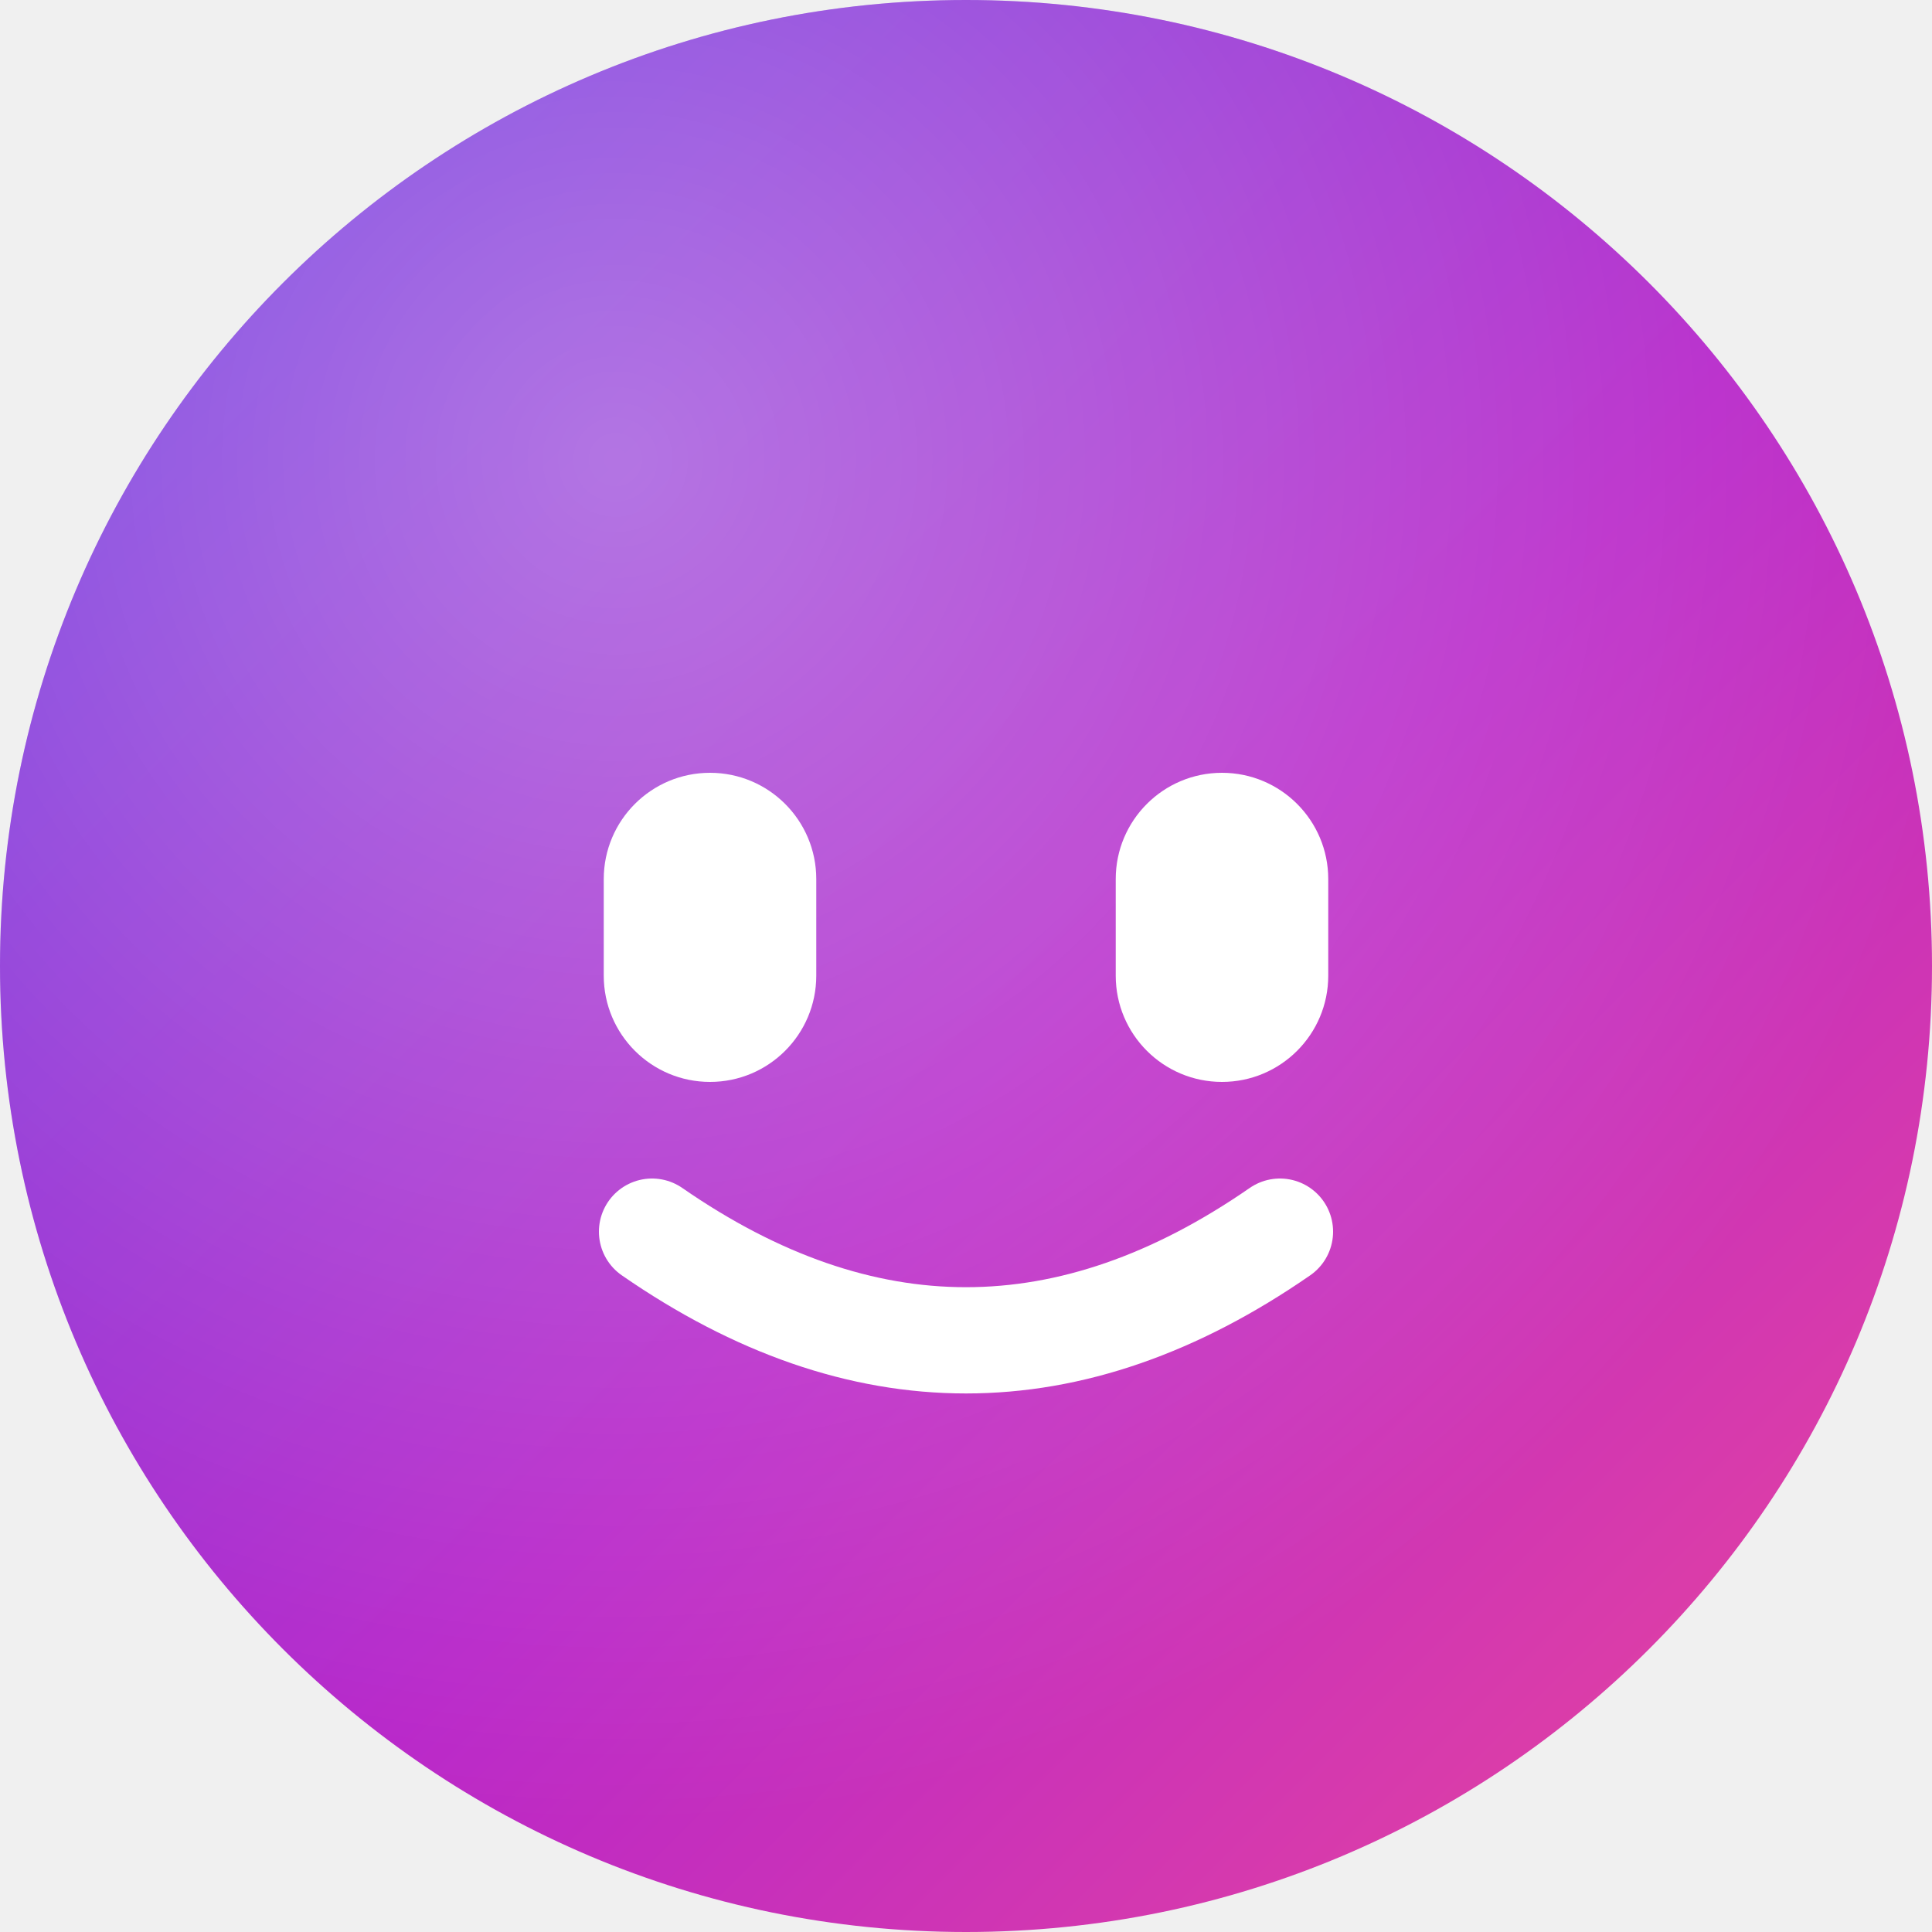
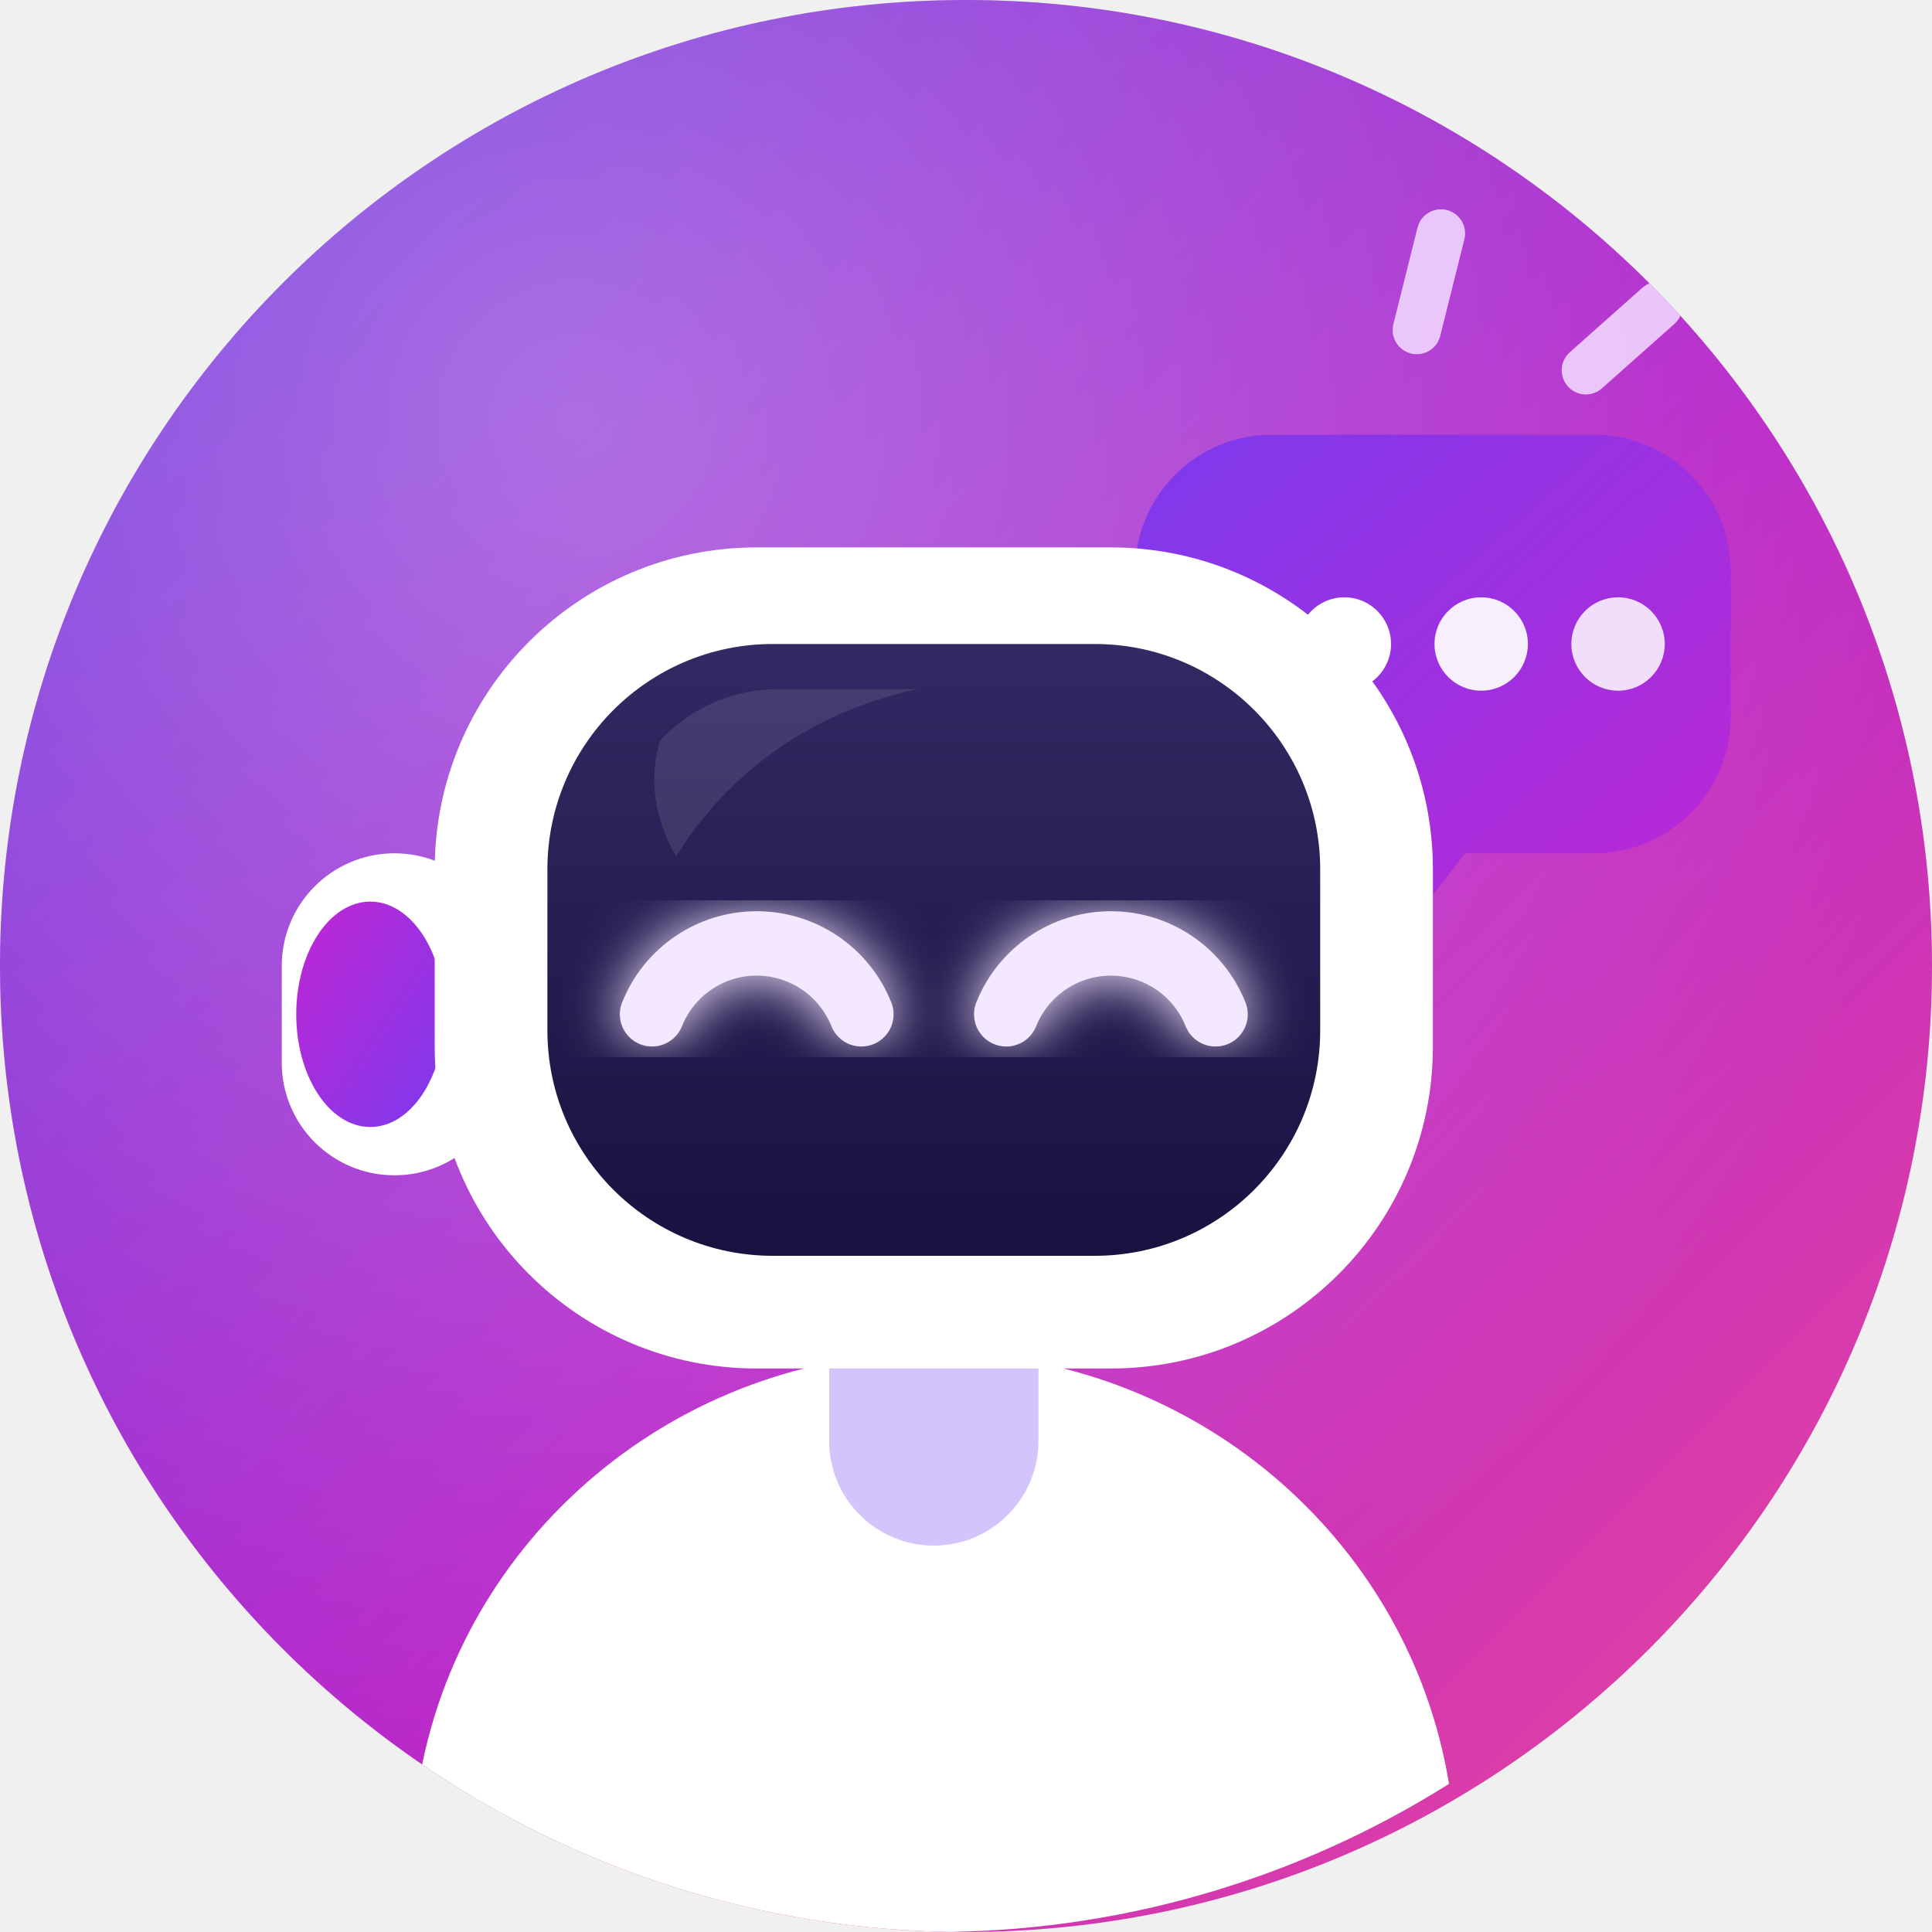
- <svg xmlns="http://www.w3.org/2000/svg" viewBox="0 0 40 40" width="40" height="40">
+ <svg xmlns="http://www.w3.org/2000/svg" viewBox="0 0 120 120" width="120" height="120">
  <defs>
    <linearGradient id="ops-grad" x1="0%" y1="0%" x2="100%" y2="100%">
      <stop offset="0%" stop-color="#5B2EE0" />
      <stop offset="55%" stop-color="#B826C9" />
      <stop offset="100%" stop-color="#EC4899" />
    </linearGradient>
-     <radialGradient id="ops-glow" cx="32%" cy="24%" r="70%">
-       <stop offset="0%" stop-color="#ffffff" stop-opacity="0.35" />
+     <radialGradient id="ops-glow" cx="30%" cy="22%" r="72%">
+       <stop offset="0%" stop-color="#ffffff" stop-opacity="0.32" />
      <stop offset="100%" stop-color="#ffffff" stop-opacity="0" />
    </radialGradient>
+     <linearGradient id="ops-visor" x1="0%" y1="0%" x2="0%" y2="100%">
+       <stop offset="0%" stop-color="#312a63" />
+       <stop offset="100%" stop-color="#1a1140" />
+     </linearGradient>
+     <linearGradient id="ops-balao" x1="0%" y1="0%" x2="100%" y2="100%">
+       <stop offset="0%" stop-color="#7C3AED" />
+       <stop offset="100%" stop-color="#C026D3" />
+     </linearGradient>
+     <linearGradient id="ops-orelha" x1="0%" y1="0%" x2="100%" y2="100%">
+       <stop offset="0%" stop-color="#C026D3" />
+       <stop offset="100%" stop-color="#7C3AED" />
+     </linearGradient>
+     <clipPath id="ops-circulo">
+       <circle cx="60" cy="60" r="60" />
+     </clipPath>
+     <filter id="ops-brilho" x="-60%" y="-60%" width="220%" height="220%">
+       <feGaussianBlur stdDeviation="1.7" result="b" />
+       <feMerge>
+         <feMergeNode in="b" />
+         <feMergeNode in="SourceGraphic" />
+       </feMerge>
+     </filter>
  </defs>
-   <circle cx="20" cy="20" r="20" fill="url(#ops-grad)" />
-   <circle cx="20" cy="20" r="20" fill="url(#ops-glow)" />
-   <rect x="12.5" y="16" width="4.4" height="6.4" rx="2.2" fill="#ffffff" />
-   <rect x="23.1" y="16" width="4.4" height="6.4" rx="2.2" fill="#ffffff" />
-   <path d="M13.5 25.5 Q20 30 26.5 25.5" stroke="#ffffff" stroke-width="2.2" stroke-linecap="round" fill="none" />
+   <circle cx="60" cy="60" r="60" fill="url(#ops-grad)" />
+   <circle cx="60" cy="60" r="60" fill="url(#ops-glow)" />
+   <g clip-path="url(#ops-circulo)">
+     <path d="M88 20.5l1.5-6M98.5 23l4.5-4" stroke="#F0D5FF" stroke-width="3" stroke-linecap="round" fill="none" opacity="0.9" />
+     <g>
+       <path d="M79 27h20a8.5 8.5 0 0 1 8.5 8.5v9A8.5 8.5 0 0 1 99 53h-8l-5 6.5V53h-7a8.5 8.5 0 0 1-8.5-8.5v-9A8.5 8.5 0 0 1 79 27z" fill="url(#ops-balao)" />
+       <circle cx="83.5" cy="40" r="2.9" fill="#ffffff" />
+       <circle cx="92" cy="40" r="2.9" fill="#ffffff" opacity="0.92" />
+       <circle cx="100.5" cy="40" r="2.9" fill="#ffffff" opacity="0.84" />
+     </g>
+     <path d="M58 84c16 0 29.5 11.5 32 26.8A59.8 59.8 0 0 1 58 120a59.8 59.8 0 0 1-32-9.2C28.5 95.5 42 84 58 84z" fill="#ffffff" />
+     <path d="M51.5 82h13v7.5a6.5 6.5 0 0 1-13 0V82z" fill="#A78BFA" opacity="0.5" />
+     <g>
+       <rect x="17.5" y="53" width="14" height="20" rx="7" fill="#ffffff" />
+       <ellipse cx="23" cy="63" rx="4.6" ry="7" fill="url(#ops-orelha)" />
+     </g>
+     <rect x="27" y="34" width="62" height="51" rx="20" fill="#ffffff" />
+     <rect x="34" y="40" width="48" height="38" rx="14" fill="url(#ops-visor)" />
+     <path d="M41 46a10 10 0 0 1 7.5-3.2h8.5c-6.6 1.4-11.8 5.2-15 10.4-1.4-2.4-1.7-4.9-1-7.2z" fill="#ffffff" opacity="0.10" />
+     <g filter="url(#ops-brilho)" stroke="#F3E8FF" stroke-width="4" stroke-linecap="round" fill="none">
+       <path d="M40.5 63a7 7 0 0 1 13 0" />
+       <path d="M62.5 63a7 7 0 0 1 13 0" />
+     </g>
+   </g>
</svg>
